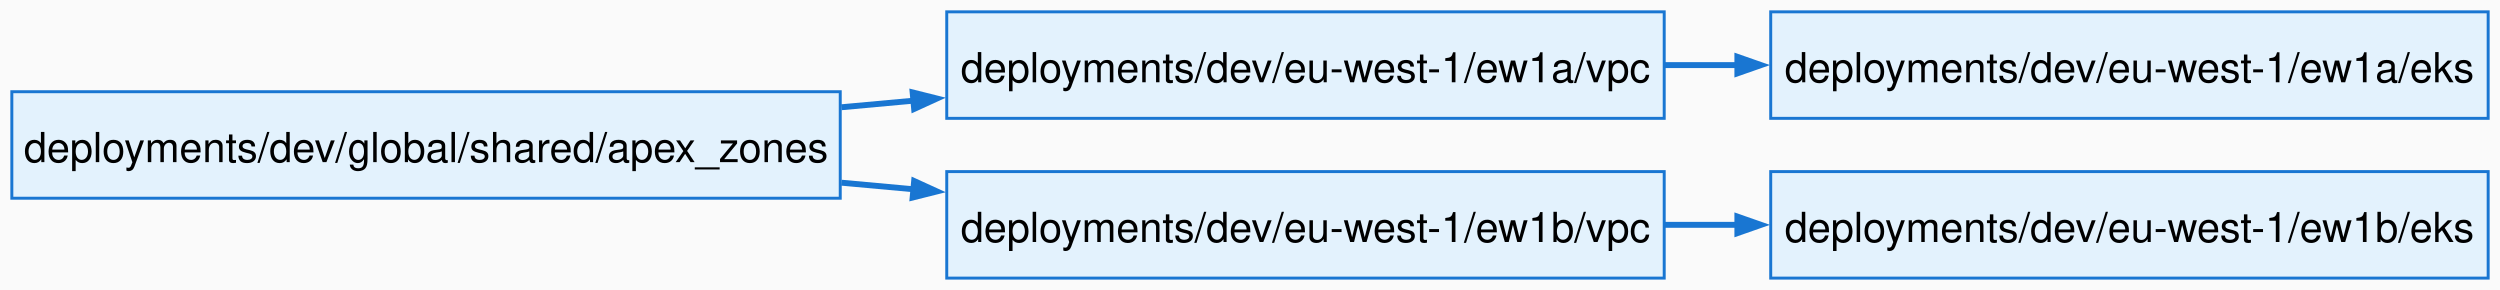
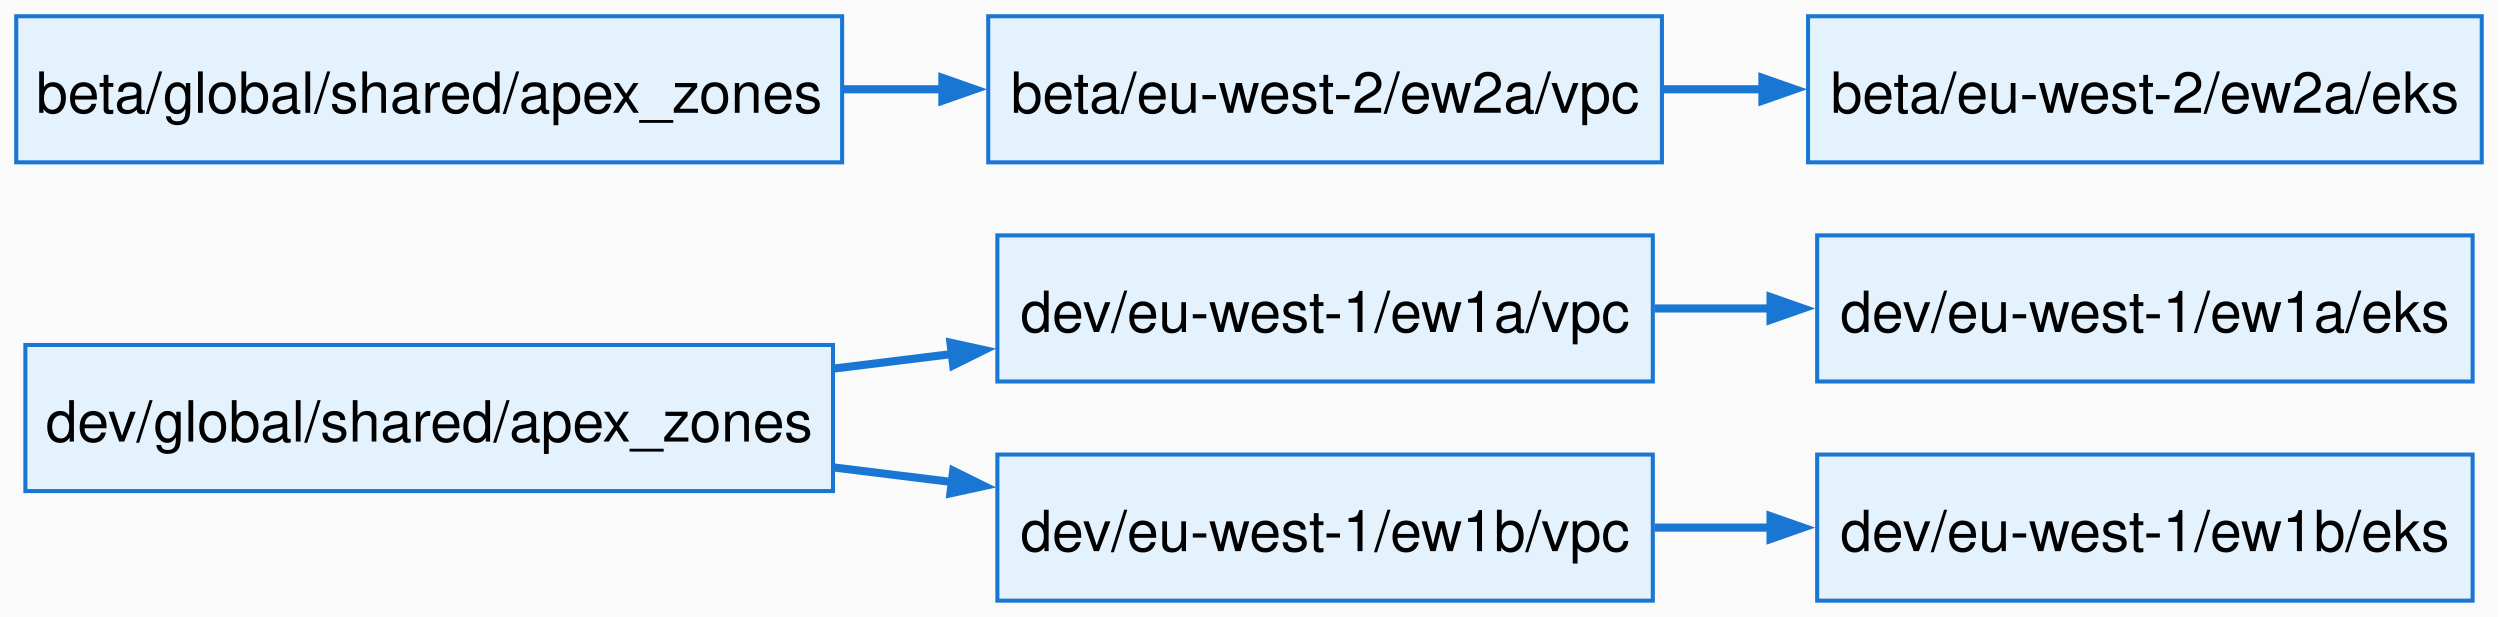
- <svg xmlns="http://www.w3.org/2000/svg" width="845pt" height="98pt" viewBox="0.00 0.00 845.00 98.00">
-   <g id="graph0" class="graph" transform="scale(1 1) rotate(0) translate(4 94)">
-     <polygon fill="#fafafa" stroke="none" points="-4,4 -4,-94 841,-94 841,4 -4,4" />
+ <svg xmlns="http://www.w3.org/2000/svg" width="616pt" height="152pt" viewBox="0.00 0.00 616.00 152.00">
+   <g id="graph0" class="graph" transform="scale(1 1) rotate(0) translate(4 148)">
+     <polygon fill="#fafafa" stroke="none" points="-4,4 -4,-148 611.5,-148 611.5,4 -4,4" />
    <g id="node1" class="node">
-       <polygon fill="#e3f2fd" stroke="#1976d2" points="558.5,-90 316,-90 316,-54 558.5,-54 558.5,-90" />
-       <text xml:space="preserve" text-anchor="middle" x="437.25" y="-66.2" font-family="Helvetica,sans-Serif" font-size="14.00">deployments/dev/eu-west-1/ew1a/vpc</text>
+       <polygon fill="#e3f2fd" stroke="#1976d2" points="403.25,-90 241.75,-90 241.75,-54 403.25,-54 403.25,-90" />
+       <text xml:space="preserve" text-anchor="middle" x="322.5" y="-66.2" font-family="Helvetica,sans-Serif" font-size="14.00">dev/eu-west-1/ew1a/vpc</text>
    </g>
    <g id="node2" class="node">
-       <polygon fill="#e3f2fd" stroke="#1976d2" points="837,-90 594.5,-90 594.5,-54 837,-54 837,-90" />
-       <text xml:space="preserve" text-anchor="middle" x="715.75" y="-66.2" font-family="Helvetica,sans-Serif" font-size="14.00">deployments/dev/eu-west-1/ew1a/eks</text>
+       <polygon fill="#e3f2fd" stroke="#1976d2" points="605.25,-90 443.75,-90 443.75,-54 605.25,-54 605.25,-90" />
+       <text xml:space="preserve" text-anchor="middle" x="524.5" y="-66.2" font-family="Helvetica,sans-Serif" font-size="14.00">dev/eu-west-1/ew1a/eks</text>
    </g>
    <g id="edge1" class="edge">
-       <path fill="none" stroke="#1976d2" stroke-width="2" d="M558.72,-72C566.92,-72 575.2,-72 583.45,-72" />
-       <polygon fill="#1976d2" stroke="#1976d2" stroke-width="2" points="583.23,-74.8 591.23,-72 583.23,-69.2 583.23,-74.8" />
+       <path fill="none" stroke="#1976d2" stroke-width="2" d="M403.7,-72C413.17,-72 422.89,-72 432.5,-72" />
+       <polygon fill="#1976d2" stroke="#1976d2" stroke-width="2" points="432.26,-74.8 440.26,-72 432.26,-69.2 432.26,-74.8" />
    </g>
    <g id="node3" class="node">
-       <polygon fill="#e3f2fd" stroke="#1976d2" points="280,-63 0,-63 0,-27 280,-27 280,-63" />
-       <text xml:space="preserve" text-anchor="middle" x="140" y="-39.2" font-family="Helvetica,sans-Serif" font-size="14.00">deployments/dev/global/shared/apex_zones</text>
+       <polygon fill="#e3f2fd" stroke="#1976d2" points="201.25,-63 2.25,-63 2.25,-27 201.25,-27 201.25,-63" />
+       <text xml:space="preserve" text-anchor="middle" x="101.75" y="-39.2" font-family="Helvetica,sans-Serif" font-size="14.00">dev/global/shared/apex_zones</text>
    </g>
    <g id="edge2" class="edge">
-       <path fill="none" stroke="#1976d2" stroke-width="2" d="M280.41,-57.75C288.52,-58.49 296.66,-59.24 304.74,-59.97" />
-       <polygon fill="#1976d2" stroke="#1976d2" stroke-width="2" points="304.47,-62.76 312.69,-60.7 304.98,-57.18 304.47,-62.76" />
+       <path fill="none" stroke="#1976d2" stroke-width="2" d="M201.57,-57.2C211.27,-58.39 221.09,-59.61 230.71,-60.79" />
+       <polygon fill="#1976d2" stroke="#1976d2" stroke-width="2" points="230.19,-63.55 238.47,-61.75 230.87,-57.99 230.19,-63.55" />
    </g>
    <g id="node4" class="node">
-       <polygon fill="#e3f2fd" stroke="#1976d2" points="558.5,-36 316,-36 316,0 558.5,0 558.5,-36" />
-       <text xml:space="preserve" text-anchor="middle" x="437.25" y="-12.2" font-family="Helvetica,sans-Serif" font-size="14.00">deployments/dev/eu-west-1/ew1b/vpc</text>
+       <polygon fill="#e3f2fd" stroke="#1976d2" points="403.25,-36 241.75,-36 241.75,0 403.25,0 403.25,-36" />
+       <text xml:space="preserve" text-anchor="middle" x="322.5" y="-12.2" font-family="Helvetica,sans-Serif" font-size="14.00">dev/eu-west-1/ew1b/vpc</text>
    </g>
    <g id="edge4" class="edge">
-       <path fill="none" stroke="#1976d2" stroke-width="2" d="M280.41,-32.25C288.52,-31.51 296.66,-30.76 304.74,-30.03" />
-       <polygon fill="#1976d2" stroke="#1976d2" stroke-width="2" points="304.98,-32.82 312.69,-29.3 304.47,-27.24 304.98,-32.82" />
+       <path fill="none" stroke="#1976d2" stroke-width="2" d="M201.57,-32.8C211.27,-31.61 221.09,-30.39 230.71,-29.21" />
+       <polygon fill="#1976d2" stroke="#1976d2" stroke-width="2" points="230.87,-32.01 238.47,-28.25 230.19,-26.45 230.87,-32.01" />
    </g>
    <g id="node5" class="node">
-       <polygon fill="#e3f2fd" stroke="#1976d2" points="837,-36 594.5,-36 594.5,0 837,0 837,-36" />
-       <text xml:space="preserve" text-anchor="middle" x="715.75" y="-12.2" font-family="Helvetica,sans-Serif" font-size="14.00">deployments/dev/eu-west-1/ew1b/eks</text>
+       <polygon fill="#e3f2fd" stroke="#1976d2" points="605.25,-36 443.75,-36 443.75,0 605.25,0 605.25,-36" />
+       <text xml:space="preserve" text-anchor="middle" x="524.5" y="-12.2" font-family="Helvetica,sans-Serif" font-size="14.00">dev/eu-west-1/ew1b/eks</text>
    </g>
    <g id="edge3" class="edge">
-       <path fill="none" stroke="#1976d2" stroke-width="2" d="M558.72,-18C566.92,-18 575.2,-18 583.45,-18" />
-       <polygon fill="#1976d2" stroke="#1976d2" stroke-width="2" points="583.23,-20.8 591.23,-18 583.23,-15.2 583.23,-20.8" />
+       <path fill="none" stroke="#1976d2" stroke-width="2" d="M403.7,-18C413.17,-18 422.89,-18 432.5,-18" />
+       <polygon fill="#1976d2" stroke="#1976d2" stroke-width="2" points="432.26,-20.8 440.26,-18 432.26,-15.2 432.26,-20.8" />
+     </g>
+     <g id="node6" class="node">
+       <polygon fill="#e3f2fd" stroke="#1976d2" points="405.5,-144 239.5,-144 239.5,-108 405.5,-108 405.5,-144" />
+       <text xml:space="preserve" text-anchor="middle" x="322.5" y="-120.2" font-family="Helvetica,sans-Serif" font-size="14.00">beta/eu-west-2/ew2a/vpc</text>
+     </g>
+     <g id="node7" class="node">
+       <polygon fill="#e3f2fd" stroke="#1976d2" points="607.5,-144 441.5,-144 441.5,-108 607.5,-108 607.5,-144" />
+       <text xml:space="preserve" text-anchor="middle" x="524.5" y="-120.2" font-family="Helvetica,sans-Serif" font-size="14.00">beta/eu-west-2/ew2a/eks</text>
+     </g>
+     <g id="edge5" class="edge">
+       <path fill="none" stroke="#1976d2" stroke-width="2" d="M405.71,-126C413.88,-126 422.21,-126 430.47,-126" />
+       <polygon fill="#1976d2" stroke="#1976d2" stroke-width="2" points="430.26,-128.8 438.26,-126 430.26,-123.2 430.26,-128.8" />
+     </g>
+     <g id="node8" class="node">
+       <polygon fill="#e3f2fd" stroke="#1976d2" points="203.5,-144 0,-144 0,-108 203.5,-108 203.5,-144" />
+       <text xml:space="preserve" text-anchor="middle" x="101.75" y="-120.2" font-family="Helvetica,sans-Serif" font-size="14.00">beta/global/shared/apex_zones</text>
+     </g>
+     <g id="edge6" class="edge">
+       <path fill="none" stroke="#1976d2" stroke-width="2" d="M203.8,-126C211.96,-126 220.18,-126 228.28,-126" />
+       <polygon fill="#1976d2" stroke="#1976d2" stroke-width="2" points="228.2,-128.8 236.2,-126 228.2,-123.2 228.2,-128.8" />
    </g>
  </g>
</svg>
